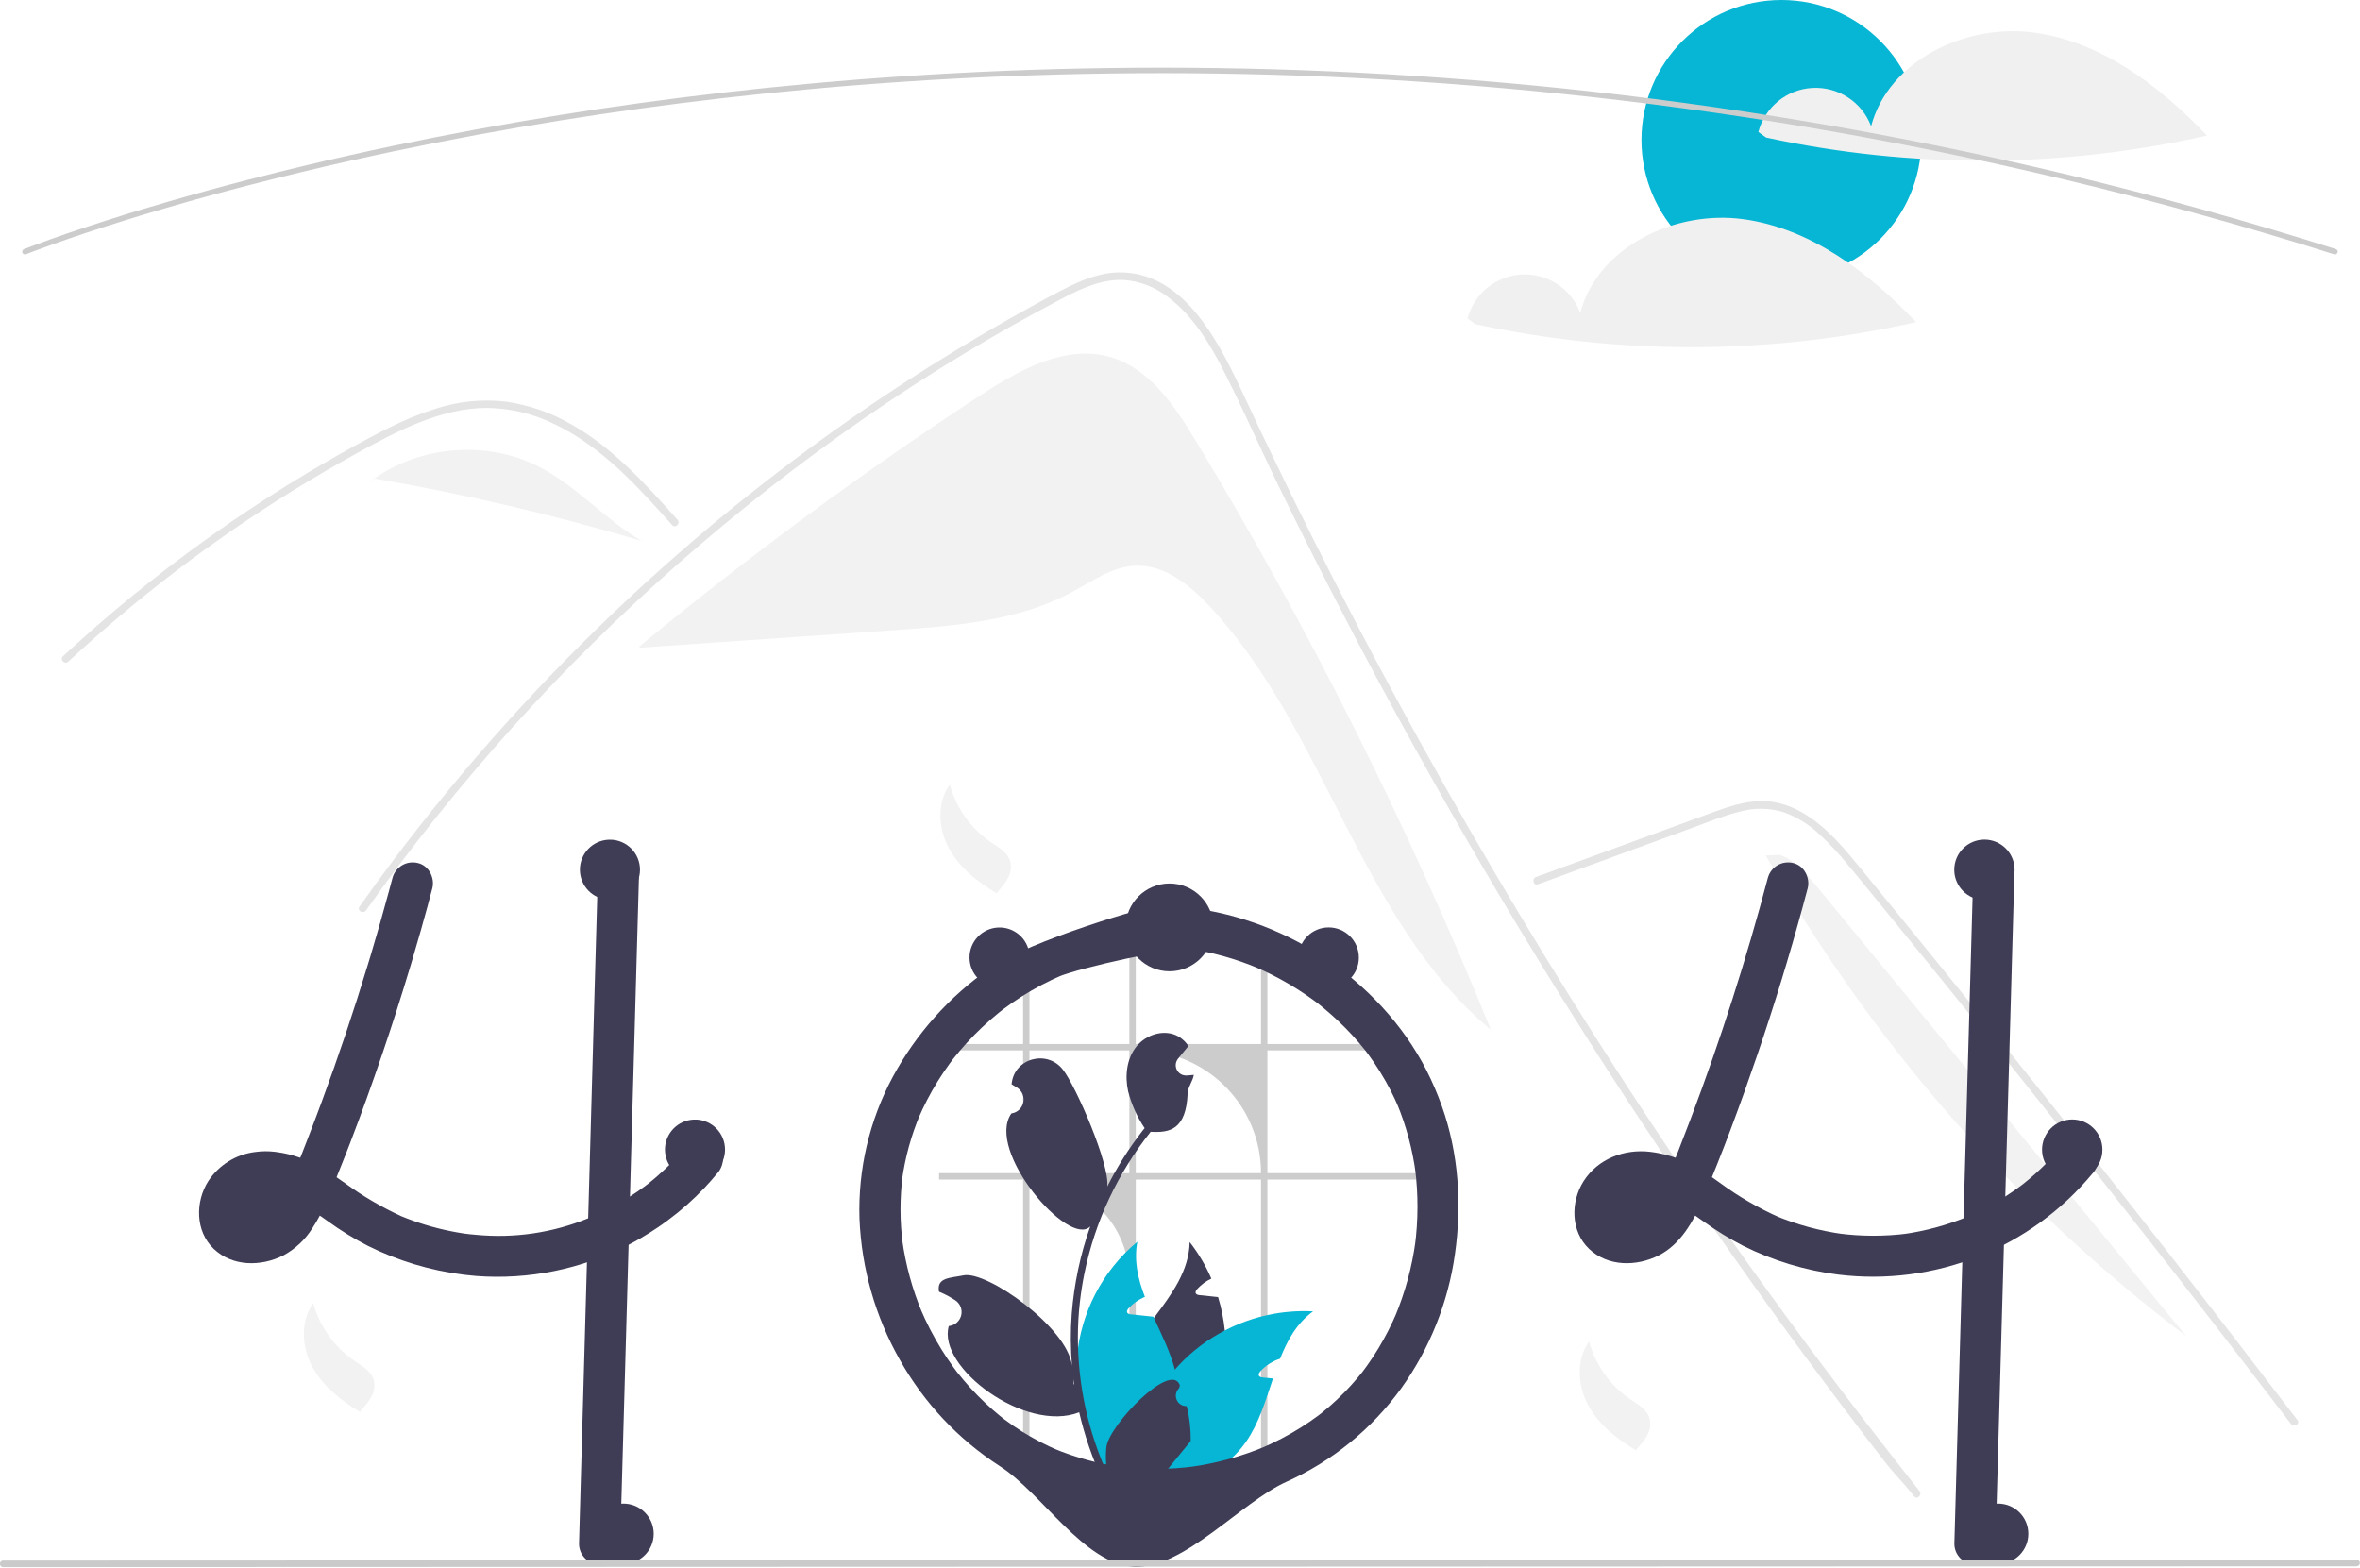
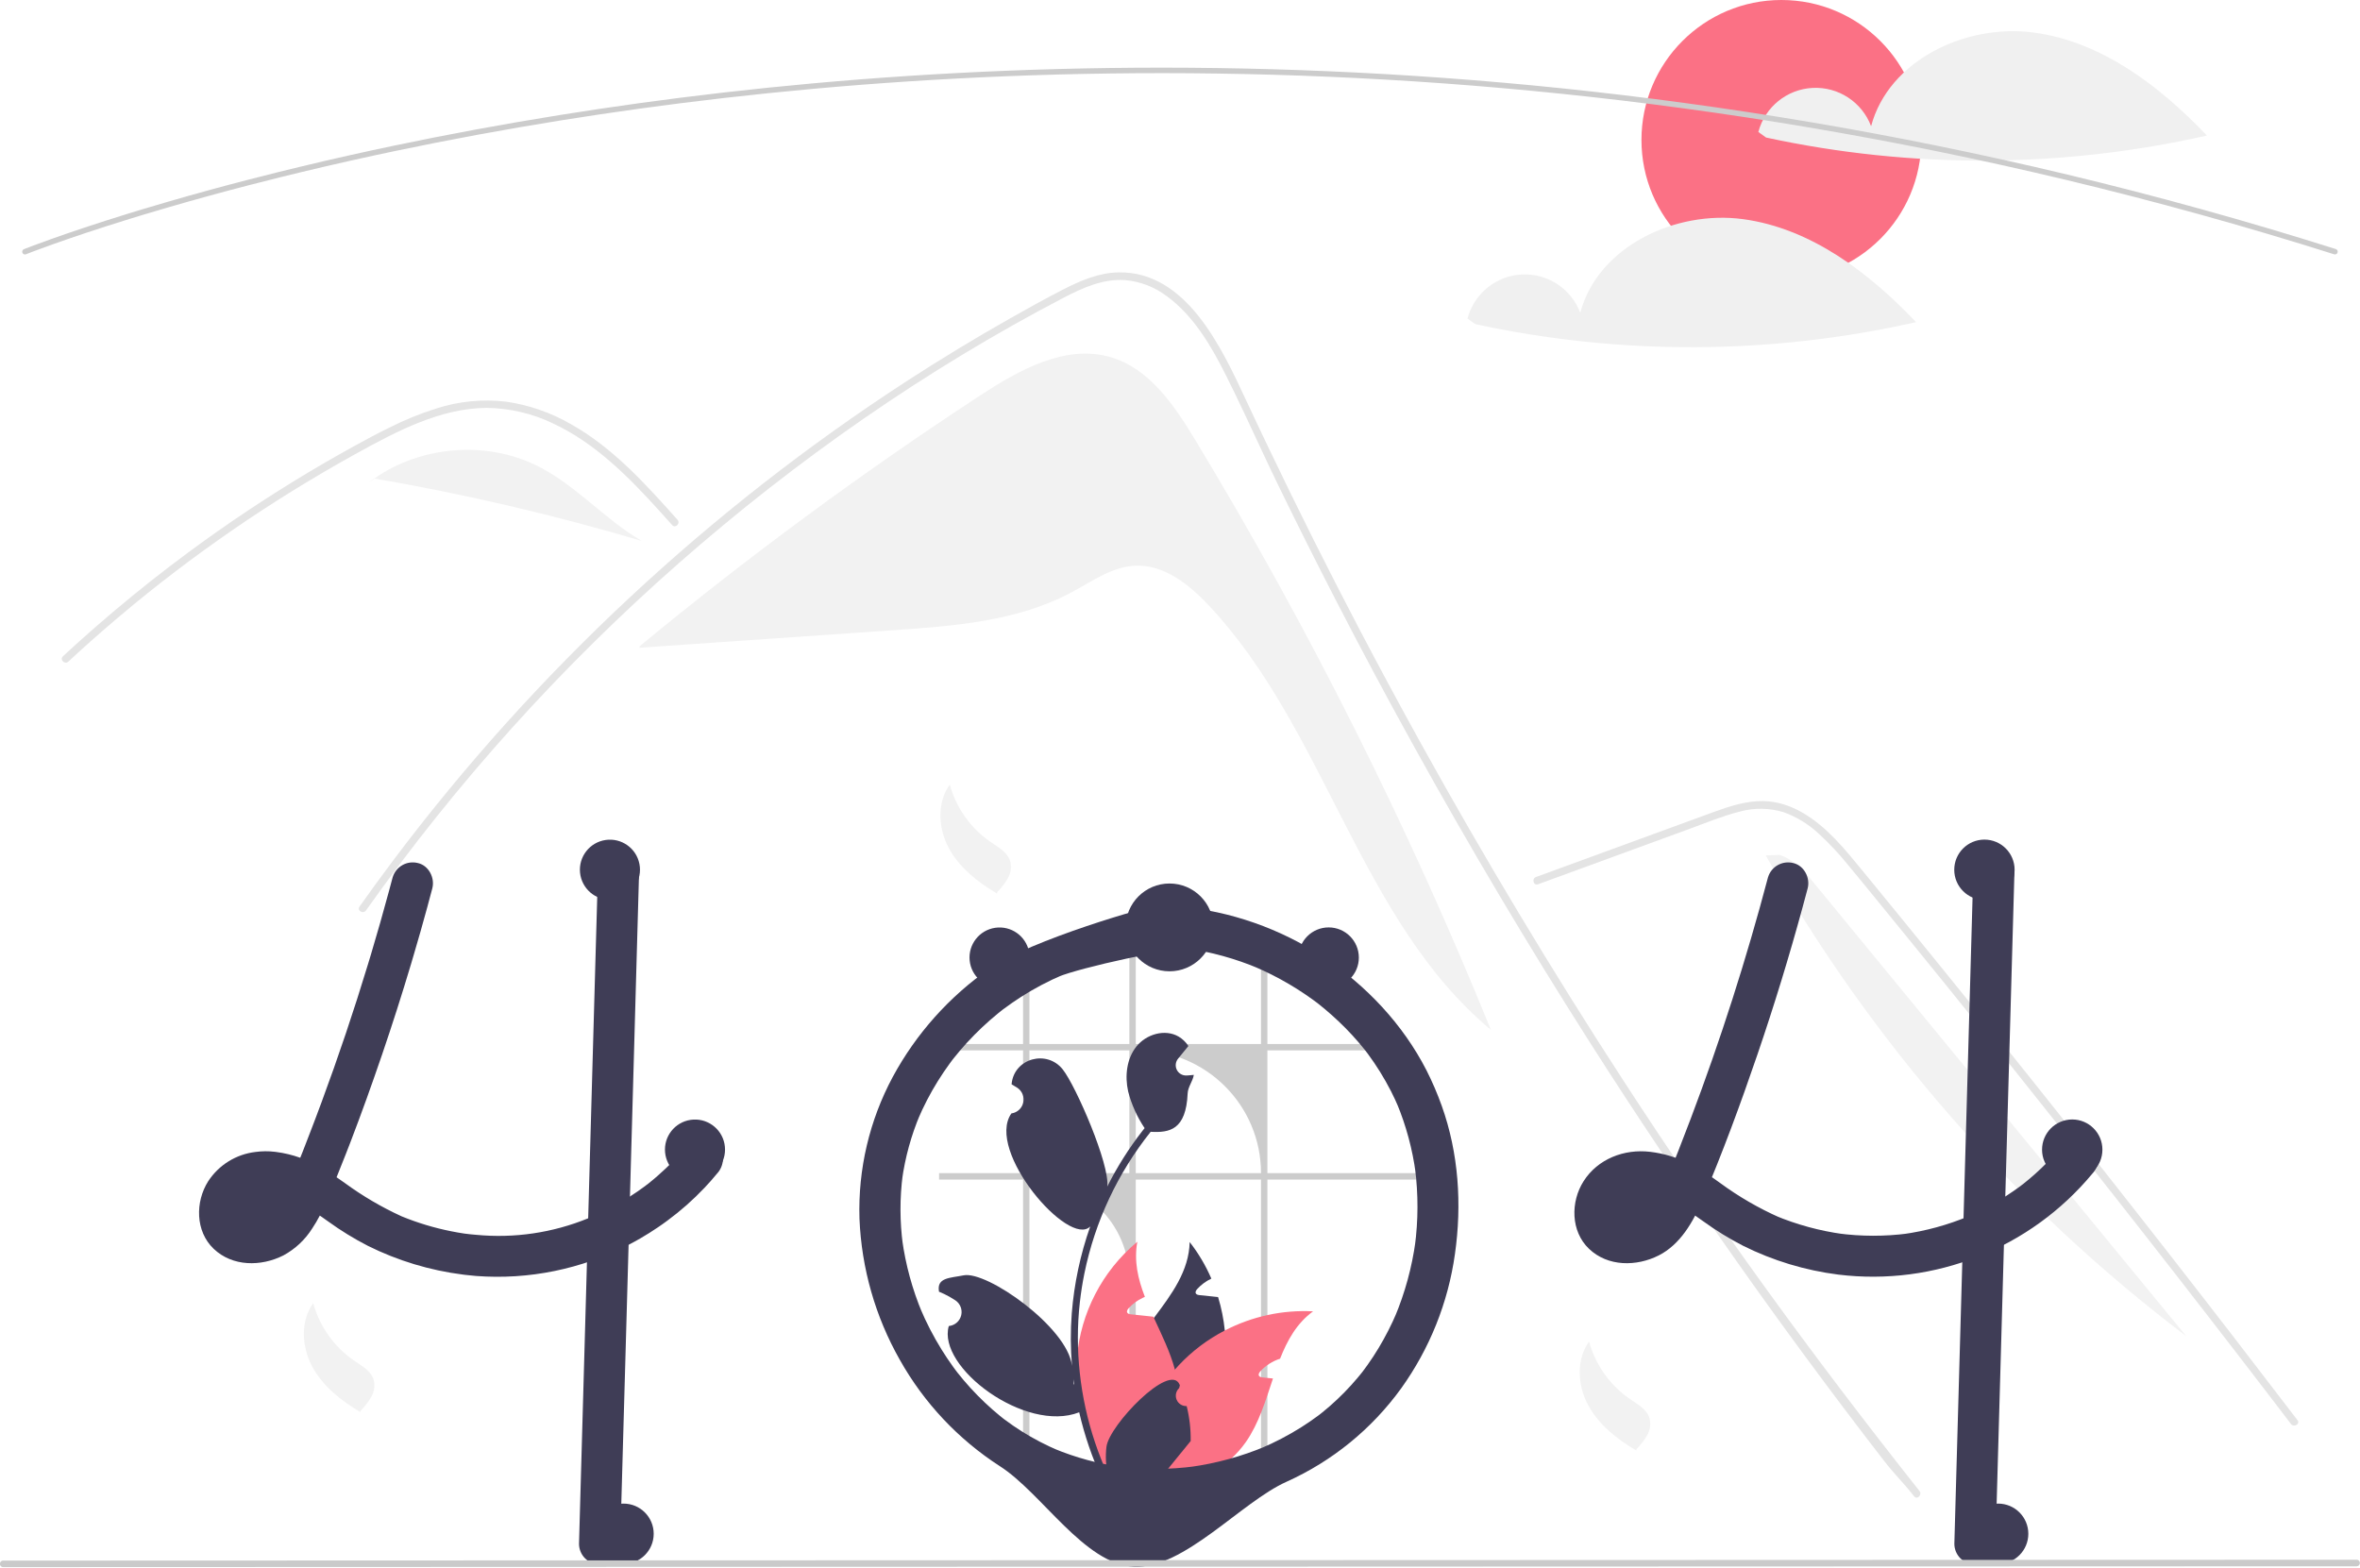
<svg xmlns="http://www.w3.org/2000/svg" data-name="Layer 1" width="860.131" height="571.148" viewBox="0 0 860.131 571.148">
  <path d="M605.67,324.953c-7.669-12.684-16.757-26.228-30.99-30.37-16.482-4.796-33.413,4.732-47.775,14.135a1392.157,1392.157,0,0,0-123.893,91.283l.043.492q46.226-3.188,92.451-6.376c22.265-1.535,45.296-3.283,64.972-13.816,7.467-3.997,14.745-9.336,23.206-9.708,10.512-.462,19.677,6.879,26.88,14.549,42.607,45.371,54.937,114.754,102.738,154.616A1516.995,1516.995,0,0,0,605.67,324.953Z" transform="translate(-169.9343 -164.426)" fill="#f2f2f2" />
  <path d="M867.571,709.781c-4.712-5.95-6.637-7.343-11.285-13.348q-56.764-73.416-106.708-151.792-33.924-53.23-64.483-108.504-14.549-26.278-28.3-52.969-10.67-20.695-20.865-41.638c-1.944-3.988-3.832-7.994-5.711-12.009-4.428-9.442-8.773-18.93-13.439-28.244-5.317-10.616-11.789-21.745-21.553-28.877a29.405,29.405,0,0,0-15.319-5.895c-7.948-.513-15.282,2.769-22.176,6.353-50.439,26.301-97.659,59.276-140.37,96.798A730.778,730.778,0,0,0,303.322,496.247c-1.008,1.439-3.392.064-2.374-1.384q6.009-8.498,12.257-16.813A734.817,734.817,0,0,1,500.805,303.064q18.248-11.826,37.183-22.542c6.362-3.603,12.752-7.16,19.251-10.497,6.371-3.273,13.137-6.215,20.416-6.325,24.77-.385,37.595,27.667,46.405,46.542q4.153,8.911,8.406,17.766,16.075,33.621,33.387,66.628,10.685,20.379,21.837,40.52,34.707,62.718,73.779,122.897c34.506,53.143,68.737,100.089,108.046,149.785C870.596,709.213,868.662,711.175,867.571,709.781Z" transform="translate(-169.9343 -164.426)" fill="#e4e4e4" />
  <path d="M414.916,355.804c-1.439-1.604-2.869-3.209-4.318-4.813-11.422-12.633-23.679-25.118-39.364-32.361a57.11,57.11,0,0,0-23.927-5.546c-8.562.028-16.932,2.273-24.843,5.418-3.74,1.494-7.398,3.19-11.001,4.996-4.116,2.072-8.159,4.281-12.183,6.509q-11.331,6.27-22.368,13.091-21.961,13.572-42.546,29.216-10.671,8.113-20.902,16.758-9.516,8.031-18.646,16.492c-1.302,1.201-3.245-.743-1.944-1.943,1.604-1.494,3.227-2.979,4.85-4.446q6.875-6.215,13.971-12.193,12.939-10.918,26.549-20.993,21.163-15.676,43.783-29.225,11.304-6.765,22.918-12.963c2.338-1.247,4.703-2.466,7.096-3.621a113.116,113.116,0,0,1,16.868-6.866,60.006,60.006,0,0,1,25.476-2.503,66.327,66.327,0,0,1,23.505,8.131c15.401,8.608,27.346,21.919,38.97,34.909C418.033,355.171,416.099,357.124,414.916,355.804Z" transform="translate(-169.9343 -164.426)" fill="#e4e4e4" />
  <path d="M730.477,486.711l36.905-13.498,18.323-6.702c5.968-2.183,11.921-4.667,18.09-6.23a28.539,28.539,0,0,1,16.374.209,37.738,37.738,0,0,1,12.771,7.917,103.64,103.64,0,0,1,10.475,11.186c3.989,4.794,7.92,9.639,11.868,14.467q24.441,29.891,48.563,60.041,24.121,30.15,47.92,60.556,23.857,30.48,47.385,61.216,2.882,3.765,5.76,7.534c1.06,1.388,3.449.02,2.375-1.388Q983.582,650.974,959.549,620.184q-24.092-30.864-48.516-61.466-24.424-30.601-49.179-60.937-6.167-7.558-12.354-15.099c-3.48-4.241-6.92-8.527-10.736-12.474-7.005-7.245-15.758-13.648-26.234-13.822-6.16-.102-12.121,1.852-17.844,3.923-6.17,2.232-12.325,4.506-18.486,6.759l-37.163,13.592-9.291,3.398c-1.649.603-.937,3.262.731,2.652Z" transform="translate(-169.9343 -164.426)" fill="#e4e4e4" />
  <path d="M366.377,334.526c-18.754-9.639-42.771-7.751-60.005,4.291a855.847,855.847,0,0,1,97.371,22.726C390.46,353.759,380.07,341.563,366.377,334.526Z" transform="translate(-169.9343 -164.426)" fill="#f2f2f2" />
  <path d="M306.188,338.784l-3.61,2.935c1.221-1.027,2.491-1.99,3.795-2.901C306.311,338.807,306.249,338.795,306.188,338.784Z" transform="translate(-169.9343 -164.426)" fill="#f2f2f2" />
  <path d="M831.549,486.846c-3.633-4.422-7.56-9.052-12.994-10.848l-5.073.2A575.436,575.436,0,0,0,966.749,651.418Q899.149,569.132,831.549,486.846Z" transform="translate(-169.9343 -164.426)" fill="#f2f2f2" />
  <path d="M516.084,450.367A37.481,37.481,0,0,0,531.015,471.325c2.82,1.92,6.157,3.762,7.122,7.035a8.379,8.379,0,0,1-.874,6.15,24.884,24.884,0,0,1-3.861,5.041l-.137.512c-6.998-4.147-13.656-9.393-17.522-16.551s-4.406-16.539.341-23.145" transform="translate(-169.9343 -164.426)" fill="#f2f2f2" />
  <path d="M749.084,653.367A37.481,37.481,0,0,0,764.015,674.325c2.82,1.92,6.157,3.762,7.122,7.035a8.379,8.379,0,0,1-.874,6.15,24.884,24.884,0,0,1-3.861,5.041l-.137.512c-6.998-4.147-13.656-9.393-17.522-16.551s-4.406-16.539.341-23.145" transform="translate(-169.9343 -164.426)" fill="#f2f2f2" />
  <path d="M284.084,639.367A37.481,37.481,0,0,0,299.015,660.325c2.82,1.92,6.157,3.762,7.122,7.035a8.379,8.379,0,0,1-.874,6.15,24.884,24.884,0,0,1-3.861,5.041l-.137.512c-6.998-4.147-13.656-9.393-17.522-16.551s-4.406-16.539.341-23.145" transform="translate(-169.9343 -164.426)" fill="#f2f2f2" />
-   <circle cx="649.249" cy="51" r="51" fill="#06b6d4" />
+   <circle cx="649.249" cy="51" r="51" fill="#fb7185" />
  <path d="M911.219,176.296c-24.717-3.341-52.935,10.019-59.341,34.124a21.597,21.597,0,0,0-41.094,2.109l2.83,2.027a372.275,372.275,0,0,0,160.659-.726C957.079,195.76,935.935,179.637,911.219,176.296Z" transform="translate(-169.9343 -164.426)" fill="#f0f0f0" />
  <path d="M805.219,244.296c-24.717-3.341-52.935,10.019-59.341,34.124a21.597,21.597,0,0,0-41.094,2.109l2.83,2.027a372.275,372.275,0,0,0,160.659-.726C851.079,263.76,829.935,247.637,805.219,244.296Z" transform="translate(-169.9343 -164.426)" fill="#f0f0f0" />
  <path d="M1020.946,257.154a.982.982,0,0,1-.302-.047C756.237,173.489,523.199,184.424,374.264,208.321c-20.269,3.251-40.591,7.006-60.404,11.161-5.058,1.06-10.306,2.195-15.597,3.378-6.319,1.407-12.554,2.856-18.532,4.306q-3.873.917-7.595,1.849c-3.758.928-7.572,1.895-11.66,2.957-4.568,1.178-9.209,2.413-13.797,3.672a.442.442,0,0,1-.051.015l0.0.001c-5.183,1.415-10.338,2.871-15.323,4.325-2.698.779-5.304,1.548-7.799,2.307-.279.077-.526.151-.776.228l-.536.163c-.311.095-.617.188-.924.275l-.02.006 0.0.001-.812.252c-.968.293-1.912.579-2.841.864-24.545,7.566-38.038,12.949-38.171,13.002a1,1,0,1,1-.744-1.856c.134-.053,13.693-5.463,38.328-13.058.932-.286,1.879-.572,2.85-.866l.754-.234c.026-.01.052-.018.078-.025.305-.087.61-.18.919-.273l.537-.163c.268-.081.531-.161.801-.235,2.479-.754,5.093-1.524,7.798-2.307,4.987-1.455,10.147-2.911,15.334-4.328.016-.006.033-.01.049-.015v-.001c4.604-1.263,9.263-2.503,13.845-3.685,4.094-1.063,7.915-2.032,11.68-2.962q3.738-.93,7.609-1.853c5.985-1.451,12.233-2.902,18.563-4.312,5.299-1.184,10.556-2.322,15.622-3.383,19.843-4.162,40.198-7.923,60.497-11.179C523.096,182.415,756.467,171.463,1021.246,255.201a1.0 1,0,0,1-.301,1.953Z" transform="translate(-169.9343 -164.426)" fill="#ccc" />
  <path d="M432.923,584.266a6.729,6.729,0,0,0-1.7-2.67,6.43,6.43,0,0,0-.92-.71c-2.61-1.74-6.51-2.13-8.99,0a5.81,5.81,0,0,0-.69.71q-1.11,1.365-2.28,2.67c-1.28,1.46-2.59,2.87-3.96,4.24-.39.38-.78.77-1.18,1.15-.23.23-.46.45-.69.67-.88.84-1.78,1.65-2.69,2.45-.48.43-.96.85-1.45,1.26-.73.61-1.46,1.22-2.2,1.81-.07.05-.14.1-.21.16-.02.01-.03.03-.05.04-.01,0-.02,0-.03.02a.179.179,0,0,0-.07.05c-.22.15-.37.25-.48.34.04-.02.08-.05.12-.07-.18.14-.37.28-.55.42-1.75,1.29-3.54,2.53-5.37,3.69a99.21,99.21,0,0,1-14.22,7.55c-.33.13-.67.27-1.01.4a85.97,85.97,0,0,1-40.85,6.02q-2.13-.165-4.26-.45c-1.64-.24-3.27-.53-4.89-.86a97.932,97.932,0,0,1-18.02-5.44,118.652,118.652,0,0,1-20.66-12.12c-1-.71-2.01-1.42-3.02-2.11,1.15-2.82,2.28-5.64,3.38-8.48.55-1.37,1.08-2.74,1.6-4.12,4.09-10.63,7.93-21.36,11.61-32.13q5.58-16.365,10.53-32.92.51-1.68.99-3.36,2.595-8.745,4.98-17.53c.15-.57.31-1.13.45-1.7q.69-2.52,1.35-5.04c1-3.79-1.26-8.32-5.24-9.23a7.634,7.634,0,0,0-9.22,5.24c-.43,1.62-.86,3.23-1.3,4.85q-3.165,11.745-6.66,23.41-.51,1.68-1.02,3.36-7.71,25.41-16.93,50.31-1.11,3.015-2.25,6.01c-.37.98-.74,1.96-1.12,2.94-.73,1.93-1.48,3.86-2.23,5.79-.43,1.13-.87,2.26-1.31,3.38-.29.71-.57,1.42-.85,2.12a41.809,41.809,0,0,0-8.81-2.12l-.48-.06a27.397,27.397,0,0,0-7.01.06,23.914,23.914,0,0,0-17.24,10.66c-4.77,7.51-4.71,18.25,1.98,24.63,6.89,6.57,17.32,6.52,25.43,2.41a28.351,28.351,0,0,0,10.52-9.86,50.569,50.569,0,0,0,2.74-4.65c.21.14.42.28.63.43.8.56,1.6,1.13,2.39,1.69a111.738,111.738,0,0,0,14.51,8.91,108.359,108.359,0,0,0,34.62,10.47c.27.03.53.07.8.1,1.33.17,2.67.3,4.01.41a103.782,103.782,0,0,0,55.58-11.36q2.175-1.125,4.31-2.36,3.315-1.92,6.48-4.08c1.15-.78,2.27-1.57,3.38-2.4a101.042,101.042,0,0,0,13.51-11.95q2.355-2.475,4.51-5.11a8.061,8.061,0,0,0,2.2-5.3A7.564,7.564,0,0,0,432.923,584.266Zm-165.59,23.82c.21-.15.42-.31.62-.47C267.893,607.766,267.603,607.936,267.333,608.086Zm3.21-3.23c-.23.26-.44.52-.67.78a23.366,23.366,0,0,1-2.25,2.2c-.11.1-.23.2-.35.29a.01.01,0,0,0-.01.01,3.804,3.804,0,0,0-.42.22q-.645.39-1.32.72a17.005,17.005,0,0,1-2.71.75,16.799,16.799,0,0,1-2.13.02h-.02a14.823,14.823,0,0,1-1.45-.4c-.24-.12-.47-.26-.7-.4-.09-.08-.17-.16-.22-.21a2.44,2.44,0,0,1-.27-.29.01.01,0,0,0-.01-.01c-.11-.2-.23-.4-.34-.6a.031.031,0,0,1-.01-.02c-.08-.25-.15-.51-.21-.77a12.511,12.511,0,0,1,.01-1.37,13.467,13.467,0,0,1,.54-1.88,11.068,11.068,0,0,1,.69-1.26c.02-.04.12-.2.23-.38.01-.01.01-.01.01-.02.15-.17.3-.35.46-.51.27-.3.56-.56.85-.83a18.022,18.022,0,0,1,1.75-1.01,19.481,19.481,0,0,1,2.93-.79,24.989,24.989,0,0,1,4.41.04,30.301,30.301,0,0,1,4.1,1.01,36.945,36.945,0,0,1-2.77,4.54C270.623,604.746,270.583,604.806,270.543,604.856Zm-11.12-3.29a2.18,2.18,0,0,1-.31.39A1.409,1.409,0,0,1,259.423,601.566Z" transform="translate(-169.9343 -164.426)" fill="#3f3d56" />
  <path d="M402.863,482.136q-.135,4.71-.27,9.42-.285,10.455-.59,20.92-.315,11.775-.66,23.54-.165,6.075-.34,12.15-.465,16.365-.92,32.72c-.03,1.13-.07,2.25-.1,3.38q-.225,8.115-.45,16.23-.255,8.805-.5,17.61-.18,6.6-.37,13.21-1.35,47.895-2.7,95.79a7.648,7.648,0,0,1-7.5,7.5,7.561,7.561,0,0,1-7.5-7.5q.75-26.94,1.52-53.88.675-24.36,1.37-48.72.225-8.025.45-16.06.345-12.09.68-24.18c.03-1.13.07-2.25.1-3.38.02-.99.05-1.97.08-2.96q.66-23.475,1.32-46.96.27-9.24.52-18.49.3-10.545.6-21.08c.09-3.09.17-6.17.26-9.26a7.648,7.648,0,0,1,7.5-7.5A7.561,7.561,0,0,1,402.863,482.136Z" transform="translate(-169.9343 -164.426)" fill="#3f3d56" />
  <path d="M814.291,484.217a893.238,893.238,0,0,1-28.161,87.941c-3.007,7.946-6.083,15.877-9.371,23.712l.756-1.792a54.583,54.583,0,0,1-5.59,10.612q-.229.321-.467.636,1.166-1.49.443-.589c-.254.301-.505.602-.768.895a23.664,23.664,0,0,1-2.249,2.203q-.301.258-.612.504l.938-.729c-.109.257-.873.597-1.111.743a18.254,18.254,0,0,1-2.405,1.219l1.792-.756a19.086,19.086,0,0,1-4.231,1.161l1.994-.268a17.021,17.021,0,0,1-4.298.046l1.994.268a14.002,14.002,0,0,1-3.405-.917l1.792.756a12.012,12.012,0,0,1-1.679-.896c-.271-.177-1.105-.809-.015.025,1.133.866.146.074-.088-.156-.194-.192-.37-.4-.56-.595-.882-.905.996,1.557.397.499a18.182,18.182,0,0,1-.878-1.637l.756,1.792a11.925,11.925,0,0,1-.728-2.651l.268,1.994a13.651,13.651,0,0,1-.003-3.405l-.268,1.994a15.964,15.964,0,0,1,.995-3.68l-.756,1.792a16.729,16.729,0,0,1,1.178-2.298,6.729,6.729,0,0,1,.729-1.071c.049.016-1.269,1.513-.569.757.183-.198.354-.406.539-.602.296-.314.614-.601.926-.898,1.045-.994-1.462.966-.257.179a19.049,19.049,0,0,1,2.749-1.499l-1.792.756a20.311,20.311,0,0,1,4.995-1.34l-1.994.268a25.628,25.628,0,0,1,6.461.076l-1.994-.268a33.211,33.211,0,0,1,7.892,2.22l-1.792-.756c5.39,2.314,10.163,5.749,14.928,9.118a111.95,111.95,0,0,0,14.506,8.906,108.388,108.388,0,0,0,34.622,10.474,103.933,103.933,0,0,0,92.586-36.752,8.078,8.078,0,0,0,2.197-5.303,7.632,7.632,0,0,0-2.197-5.303c-2.752-2.526-7.949-3.239-10.607,0a95.636,95.636,0,0,1-8.107,8.727q-2.017,1.914-4.142,3.71-1.214,1.026-2.461,2.011c-.393.311-1.619,1.138.263-.197-.431.306-.845.64-1.271.955a99.269,99.269,0,0,1-20.332,11.565l1.792-.756a96.836,96.836,0,0,1-24.171,6.622l1.994-.268a97.643,97.643,0,0,1-25.754-.038l1.994.268a99.8,99.8,0,0,1-24.857-6.77l1.792.756a116.025,116.025,0,0,1-21.736-12.591,86.877,86.877,0,0,0-11.113-6.994,42.824,42.824,0,0,0-14.438-4.389c-9.439-1.111-19.057,2.566-24.246,10.72-4.776,7.505-4.714,18.244,1.974,24.625,6.888,6.572,17.318,6.517,25.436,2.406,7.817-3.959,12.513-12.185,15.815-19.942,7.431-17.455,14.01-35.314,20.14-53.263q9.097-26.637,16.499-53.813.917-3.366,1.807-6.739c1.001-3.789-1.261-8.32-5.238-9.226a7.633,7.633,0,0,0-9.226,5.238Z" transform="translate(-169.9343 -164.426)" fill="#3f3d56" />
  <path d="M889.124,482.136l-2.7,95.793-2.685,95.294-1.518,53.884a7.565,7.565,0,0,0,7.5,7.5,7.649,7.649,0,0,0,7.5-7.5l2.7-95.793,2.685-95.294,1.518-53.884a7.565,7.565,0,0,0-7.5-7.5,7.649,7.649,0,0,0-7.5,7.5Z" transform="translate(-169.9343 -164.426)" fill="#3f3d56" />
  <path d="M629.526,700.361h2.329V594.319h54.329v-2.323H631.855V547.252H673.81q-.923-1.173-1.899-2.317H631.855V515.382c-.77-.328-1.547-.645-2.329-.944V544.935h-45.652V507.07c-.782.036-1.553.09-2.329.155v37.71h-36.42V516.684c-.782.346-1.553.711-2.317,1.093V544.935h-30.616v2.317h30.616v44.744h-30.616v2.323h30.616V700.361h2.317V594.319a36.413,36.413,0,0,1,36.42,36.42v69.622h2.329V594.319h45.652Zm-84.401-108.365V547.252h36.42v44.744Zm38.749,0V547.252h.914a44.741,44.741,0,0,1,44.738,44.744Z" transform="translate(-169.9343 -164.426)" opacity="0.2" />
  <path d="M615.303,668.566a63.059,63.059,0,0,1-20.05,33.7c-.74.64-1.48,1.26-2.25,1.87q-2.805.255-5.57.52c-1.53.14-3.04.29-4.54.43l-.27.03-.19-1.64-.76-6.64a37.623,37.623,0,0,1-3.3-32.44c2.64-7.12,7.42-13.41,12.12-19.65,6.49-8.62,12.8-17.14,13.03-27.65a60.544,60.544,0,0,1,7.9,13.33,16.432,16.432,0,0,0-5.12,3.77c-.41.45-.82,1.08-.54,1.62.24.46.84.57,1.36.63,1.25.13,2.51.26,3.76.39,1,.11,2,.21,3,.32a63.99,63.99,0,0,1,2.45,12.18A61.189,61.189,0,0,1,615.303,668.566Z" transform="translate(-169.9343 -164.426)" fill="#3f3d56" />
-   <path d="M648.503,642.356c-5.9,4.29-9.35,10.46-12.03,17.26a16.628,16.628,0,0,0-7.17,4.58c-.41.45-.82,1.08-.54,1.62.24.46.84.57,1.36.63,1.25.13,2.51.26,3.76.39-2.68,8.04-5.14,16.36-9.88,23.15a36.989,36.989,0,0,1-12.03,10.91,38.492,38.492,0,0,1-4.02,1.99q-7.62.585-14.95,1.25-2.805.255-5.57.52c-1.53.14-3.04.29-4.54.43q-.015-.825,0-1.65a63.304,63.304,0,0,1,15.25-39.86c.45-.52.91-1.03,1.38-1.54a61.792,61.792,0,0,1,16.81-12.7A62.654,62.654,0,0,1,648.503,642.356Z" transform="translate(-169.9343 -164.426)" fill="#06b6d4" />
-   <path d="M589.163,699.526l-1.15,3.4-.58,1.73c-1.53.14-3.04.29-4.54.43l-.27.03c-1.66.17-3.31.34-4.96.51-.43-.5-.86-1.01-1.28-1.53a62.03,62.03,0,0,1,8.07-87.11c-1.32,6.91.22,13.53,2.75,20.1-.27.11-.53.22-.78.34a16.432,16.432,0,0,0-5.12,3.77c-.41.45-.82,1.08-.54,1.62.24.46.84.57,1.36.63,1.25.13,2.51.26,3.76.39,1,.11,2,.21,3,.32q.705.075,1.41.15c.07.15.13.29.2.44,2.85,6.18,5.92,12.39,7.65,18.83a43.666,43.666,0,0,1,1.02,4.91A37.604,37.604,0,0,1,589.163,699.526Z" transform="translate(-169.9343 -164.426)" fill="#06b6d4" />
+   <path d="M648.503,642.356c-5.9,4.29-9.35,10.46-12.03,17.26a16.628,16.628,0,0,0-7.17,4.58c-.41.45-.82,1.08-.54,1.62.24.46.84.57,1.36.63,1.25.13,2.51.26,3.76.39-2.68,8.04-5.14,16.36-9.88,23.15a36.989,36.989,0,0,1-12.03,10.91,38.492,38.492,0,0,1-4.02,1.99q-7.62.585-14.95,1.25-2.805.255-5.57.52c-1.53.14-3.04.29-4.54.43q-.015-.825,0-1.65a63.304,63.304,0,0,1,15.25-39.86c.45-.52.91-1.03,1.38-1.54a61.792,61.792,0,0,1,16.81-12.7A62.654,62.654,0,0,1,648.503,642.356Z" transform="translate(-169.9343 -164.426)" fill="#fb7185" />
+   <path d="M589.163,699.526l-1.15,3.4-.58,1.73c-1.53.14-3.04.29-4.54.43l-.27.03c-1.66.17-3.31.34-4.96.51-.43-.5-.86-1.01-1.28-1.53a62.03,62.03,0,0,1,8.07-87.11c-1.32,6.91.22,13.53,2.75,20.1-.27.11-.53.22-.78.34a16.432,16.432,0,0,0-5.12,3.77c-.41.45-.82,1.08-.54,1.62.24.46.84.57,1.36.63,1.25.13,2.51.26,3.76.39,1,.11,2,.21,3,.32q.705.075,1.41.15c.07.15.13.29.2.44,2.85,6.18,5.92,12.39,7.65,18.83a43.666,43.666,0,0,1,1.02,4.91A37.604,37.604,0,0,1,589.163,699.526Z" transform="translate(-169.9343 -164.426)" fill="#fb7185" />
  <path d="M689.821,554.487c-8.609-16.792-21.946-30.921-37.632-41.304a114.237,114.237,0,0,0-52.563-18.38q-3.69-.335-7.399-.393c-2.921-.044-46.866,12.632-61.587,22.982a114.295,114.295,0,0,0-35.333,39.527,102.5,102.5,0,0,0-12.126,51.633,113.564,113.564,0,0,0,14.703,51.476,110.475,110.475,0,0,0,36.444,38.746C549.667,708.561,565.074,734.51,583.183,735.426c18.246.923,39.054-23.555,55.695-30.987a104.425,104.425,0,0,0,41.726-34.005,110.25,110.25,0,0,0,19.599-48.948c2.574-18.083,1.374-36.733-4.801-54.016a111.86,111.86,0,0,0-5.58-12.983c-1.78-3.505-6.996-4.796-10.261-2.691a7.68,7.68,0,0,0-2.691,10.261q1.568,3.088,2.915,6.278l-.756-1.792a101.151,101.151,0,0,1,6.876,25.538l-.268-1.994a109.229,109.229,0,0,1-.066,28.683l.268-1.994a109.734,109.734,0,0,1-7.555,27.674l.756-1.792a104.212,104.212,0,0,1-6.672,13.098q-1.923,3.186-4.081,6.222c-.632.888-1.283,1.761-1.939,2.631-.856,1.136,1.167-1.483.282-.369-.151.19-.3.38-.452.569q-.681.852-1.382,1.688a93.613,93.613,0,0,1-10.176,10.384q-1.366,1.192-2.778,2.331c-.469.378-.932.773-1.421,1.125.019-.013,1.58-1.199.656-.511-.29.216-.579.436-.87.652q-2.91,2.156-5.974,4.092a103.485,103.485,0,0,1-14.756,7.713l1.792-.756a109.215,109.215,0,0,1-27.597,7.552l1.994-.268a108.154,108.154,0,0,1-28.589.051l1.994.268a99.835,99.835,0,0,1-25.095-6.784l1.792.756a93.643,93.643,0,0,1-13.416-6.991q-3.174-2-6.184-4.247c-.286-.214-.57-.43-.855-.645-.915-.691.658.51.67.518a19.169,19.169,0,0,1-1.535-1.225q-1.454-1.184-2.861-2.422a101.989,101.989,0,0,1-10.493-10.709q-1.213-1.434-2.374-2.911c-.335-.426-.947-1.29.404.529-.178-.239-.362-.474-.542-.712q-.647-.858-1.276-1.728-2.203-3.048-4.188-6.246a109.29,109.29,0,0,1-7.805-15.108l.756,1.792a106.588,106.588,0,0,1-7.34-26.837l.268,1.994a97.866,97.866,0,0,1-.048-25.636l-.268,1.994A94.673,94.673,0,0,1,505.276,570.55l-.756,1.792a101.557,101.557,0,0,1,7.195-13.856q2.066-3.323,4.378-6.485.525-.718,1.062-1.428c.324-.428,1.215-1.493-.305.388.149-.184.293-.374.439-.56q1.269-1.608,2.6-3.165A107.402,107.402,0,0,1,530.772,536.215q1.474-1.292,2.995-2.529.691-.562,1.391-1.113c.187-.147.376-.291.562-.439-1.997,1.59-.555.433-.102.093q3.134-2.348,6.435-4.461a103.644,103.644,0,0,1,15.387-8.108l-1.792.756c7.76-3.258,42.141-10.949,48.394-10.11l-1.994-.268A106.225,106.225,0,0,1,628.768,517.419l-1.792-.756a110.313,110.313,0,0,1,12.6,6.329q3.043,1.784,5.967,3.763,1.384.937,2.738,1.915.677.489,1.346.989c.248.185.494.373.741.558,1.039.779-1.431-1.128-.342-.267a110.843,110.843,0,0,1,10.368,9.253q2.401,2.445,4.637,5.045,1.147,1.334,2.246,2.708c.364.455,1.605,2.101.084.085.372.493.747.982,1.114,1.479a97.977,97.977,0,0,1,8.392,13.538c1.793,3.498,6.987,4.802,10.261,2.691A7.677,7.677,0,0,0,689.821,554.487Z" transform="translate(-169.9343 -164.426)" fill="#3f3d56" />
  <path d="M602.431,676.882a3.78,3.78,0,0,1-2.739-6.551c.095-.379.164-.651.259-1.03q-.051-.124-.103-.247c-3.48-8.298-25.685,14.833-26.645,22.632a30.029,30.029,0,0,0,.527,10.328A120.392,120.392,0,0,1,562.778,652.01a116.202,116.202,0,0,1,.721-12.963q.597-5.293,1.657-10.511a121.787,121.787,0,0,1,24.151-51.616c6.874.384,12.898-.663,13.48-13.985.103-2.37,1.861-4.422,2.248-6.756-.656.086-1.323.14-1.979.183-.204.011-.42.021-.624.032l-.077.003a3.745,3.745,0,0,1-3.076-6.101q.425-.523.851-1.046c.43-.538.871-1.065,1.302-1.603a1.865,1.865,0,0,0,.14-.161c.495-.613.99-1.216,1.485-1.829a10.829,10.829,0,0,0-3.55-3.432c-4.959-2.905-11.801-.893-15.384,3.593-3.593,4.486-4.271,10.779-3.023,16.384a43.398,43.398,0,0,0,6.003,13.383c-.269.344-.549.678-.818,1.022a122.574,122.574,0,0,0-12.794,20.268c1.016-7.939-11.412-36.608-16.218-42.681-5.773-7.294-17.611-4.111-18.628,5.136q-.015.134-.029.268,1.071.604,2.096,1.282a5.127,5.127,0,0,1-2.067,9.33l-.105.016c-9.556,13.644,21.077,49.155,28.745,41.181a125.11,125.11,0,0,0-6.734,31.693,118.664,118.664,0,0,0,.086,19.16l-.032-.226C558.902,648.154,529.674,627.514,521.139,629.233c-4.917.99-9.76.765-9.013,5.725q.018.119.036.237a34.442,34.442,0,0,1,3.862,1.861q1.071.604,2.096,1.282a5.127,5.127,0,0,1-2.067,9.33l-.105.016c-.075.011-.14.022-.215.032-4.35,14.966,27.907,39.12,47.518,31.435h.011a125.075,125.075,0,0,0,8.402,24.528H601.679c.108-.334.204-.678.301-1.011a34.102,34.102,0,0,1-8.305-.495c2.227-2.733,4.454-5.487,6.681-8.219a1.861,1.861,0,0,0,.14-.161c1.13-1.398,2.27-2.786,3.399-4.185l.001-.002a49.952,49.952,0,0,0-1.464-12.725Zm-34.371-67.613.016-.021-.016.043Zm-6.648,59.932-.258-.581c.011-.42.011-.839,0-1.269,0-.118-.021-.237-.021-.355.097.742.183,1.485.29,2.227Z" transform="translate(-169.9343 -164.426)" fill="#3f3d56" />
  <circle cx="95.249" cy="439" r="11" fill="#3f3d56" />
  <circle cx="227.249" cy="559" r="11" fill="#3f3d56" />
  <circle cx="728.249" cy="559" r="11" fill="#3f3d56" />
  <circle cx="755.249" cy="419" r="11" fill="#3f3d56" />
  <circle cx="723.249" cy="317" r="11" fill="#3f3d56" />
  <path d="M434.183,583.426a10.949,10.949,0,1,1-.21-2.16A10.992,10.992,0,0,1,434.183,583.426Z" transform="translate(-169.9343 -164.426)" fill="#3f3d56" />
  <circle cx="484.249" cy="349" r="11" fill="#3f3d56" />
  <path d="M545.183,513.426a10.949,10.949,0,1,1-.21-2.16A10.992,10.992,0,0,1,545.183,513.426Z" transform="translate(-169.9343 -164.426)" fill="#3f3d56" />
  <path d="M403.183,481.426a10.949,10.949,0,1,1-.21-2.16A10.992,10.992,0,0,1,403.183,481.426Z" transform="translate(-169.9343 -164.426)" fill="#3f3d56" />
  <circle cx="599.249" cy="443" r="11" fill="#3f3d56" />
  <circle cx="426.249" cy="338" r="16" fill="#3f3d56" />
  <path d="M1028.875,735.267l-857.75.307a1.191,1.191,0,1,1,0-2.381l857.75-.307a1.191,1.191,0,0,1,0,2.381Z" transform="translate(-169.9343 -164.426)" fill="#cacaca" />
</svg>
